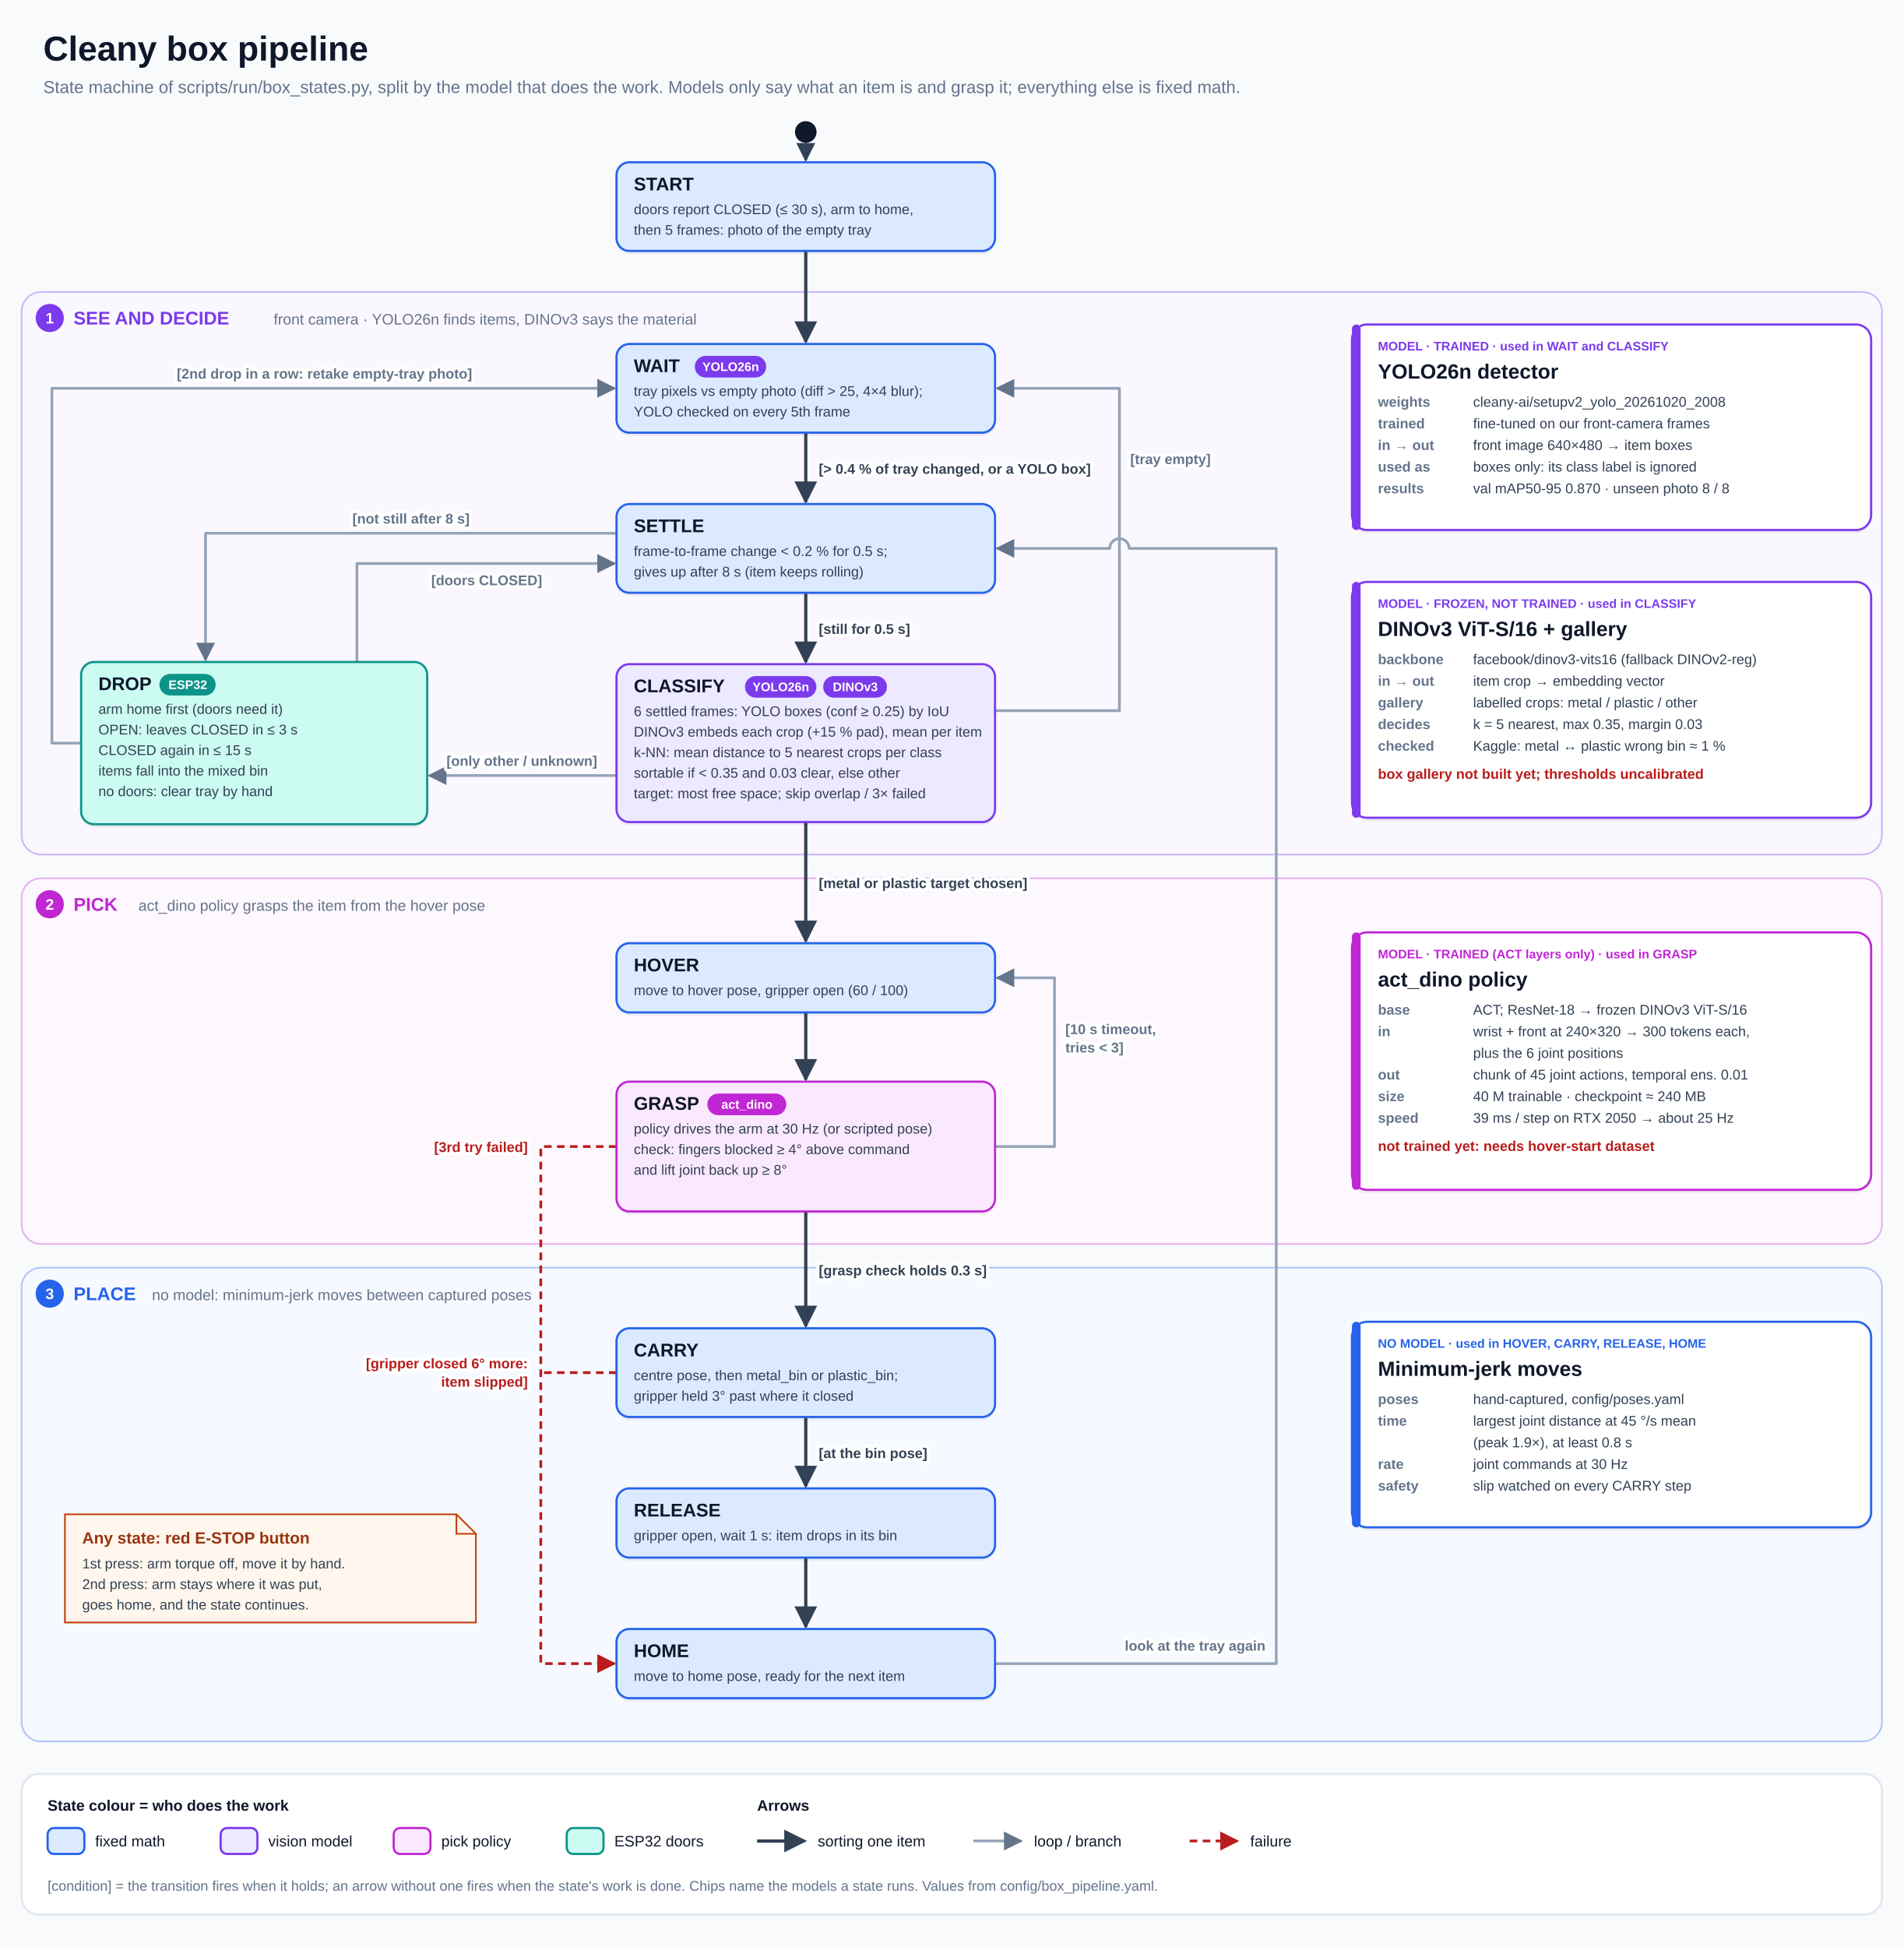
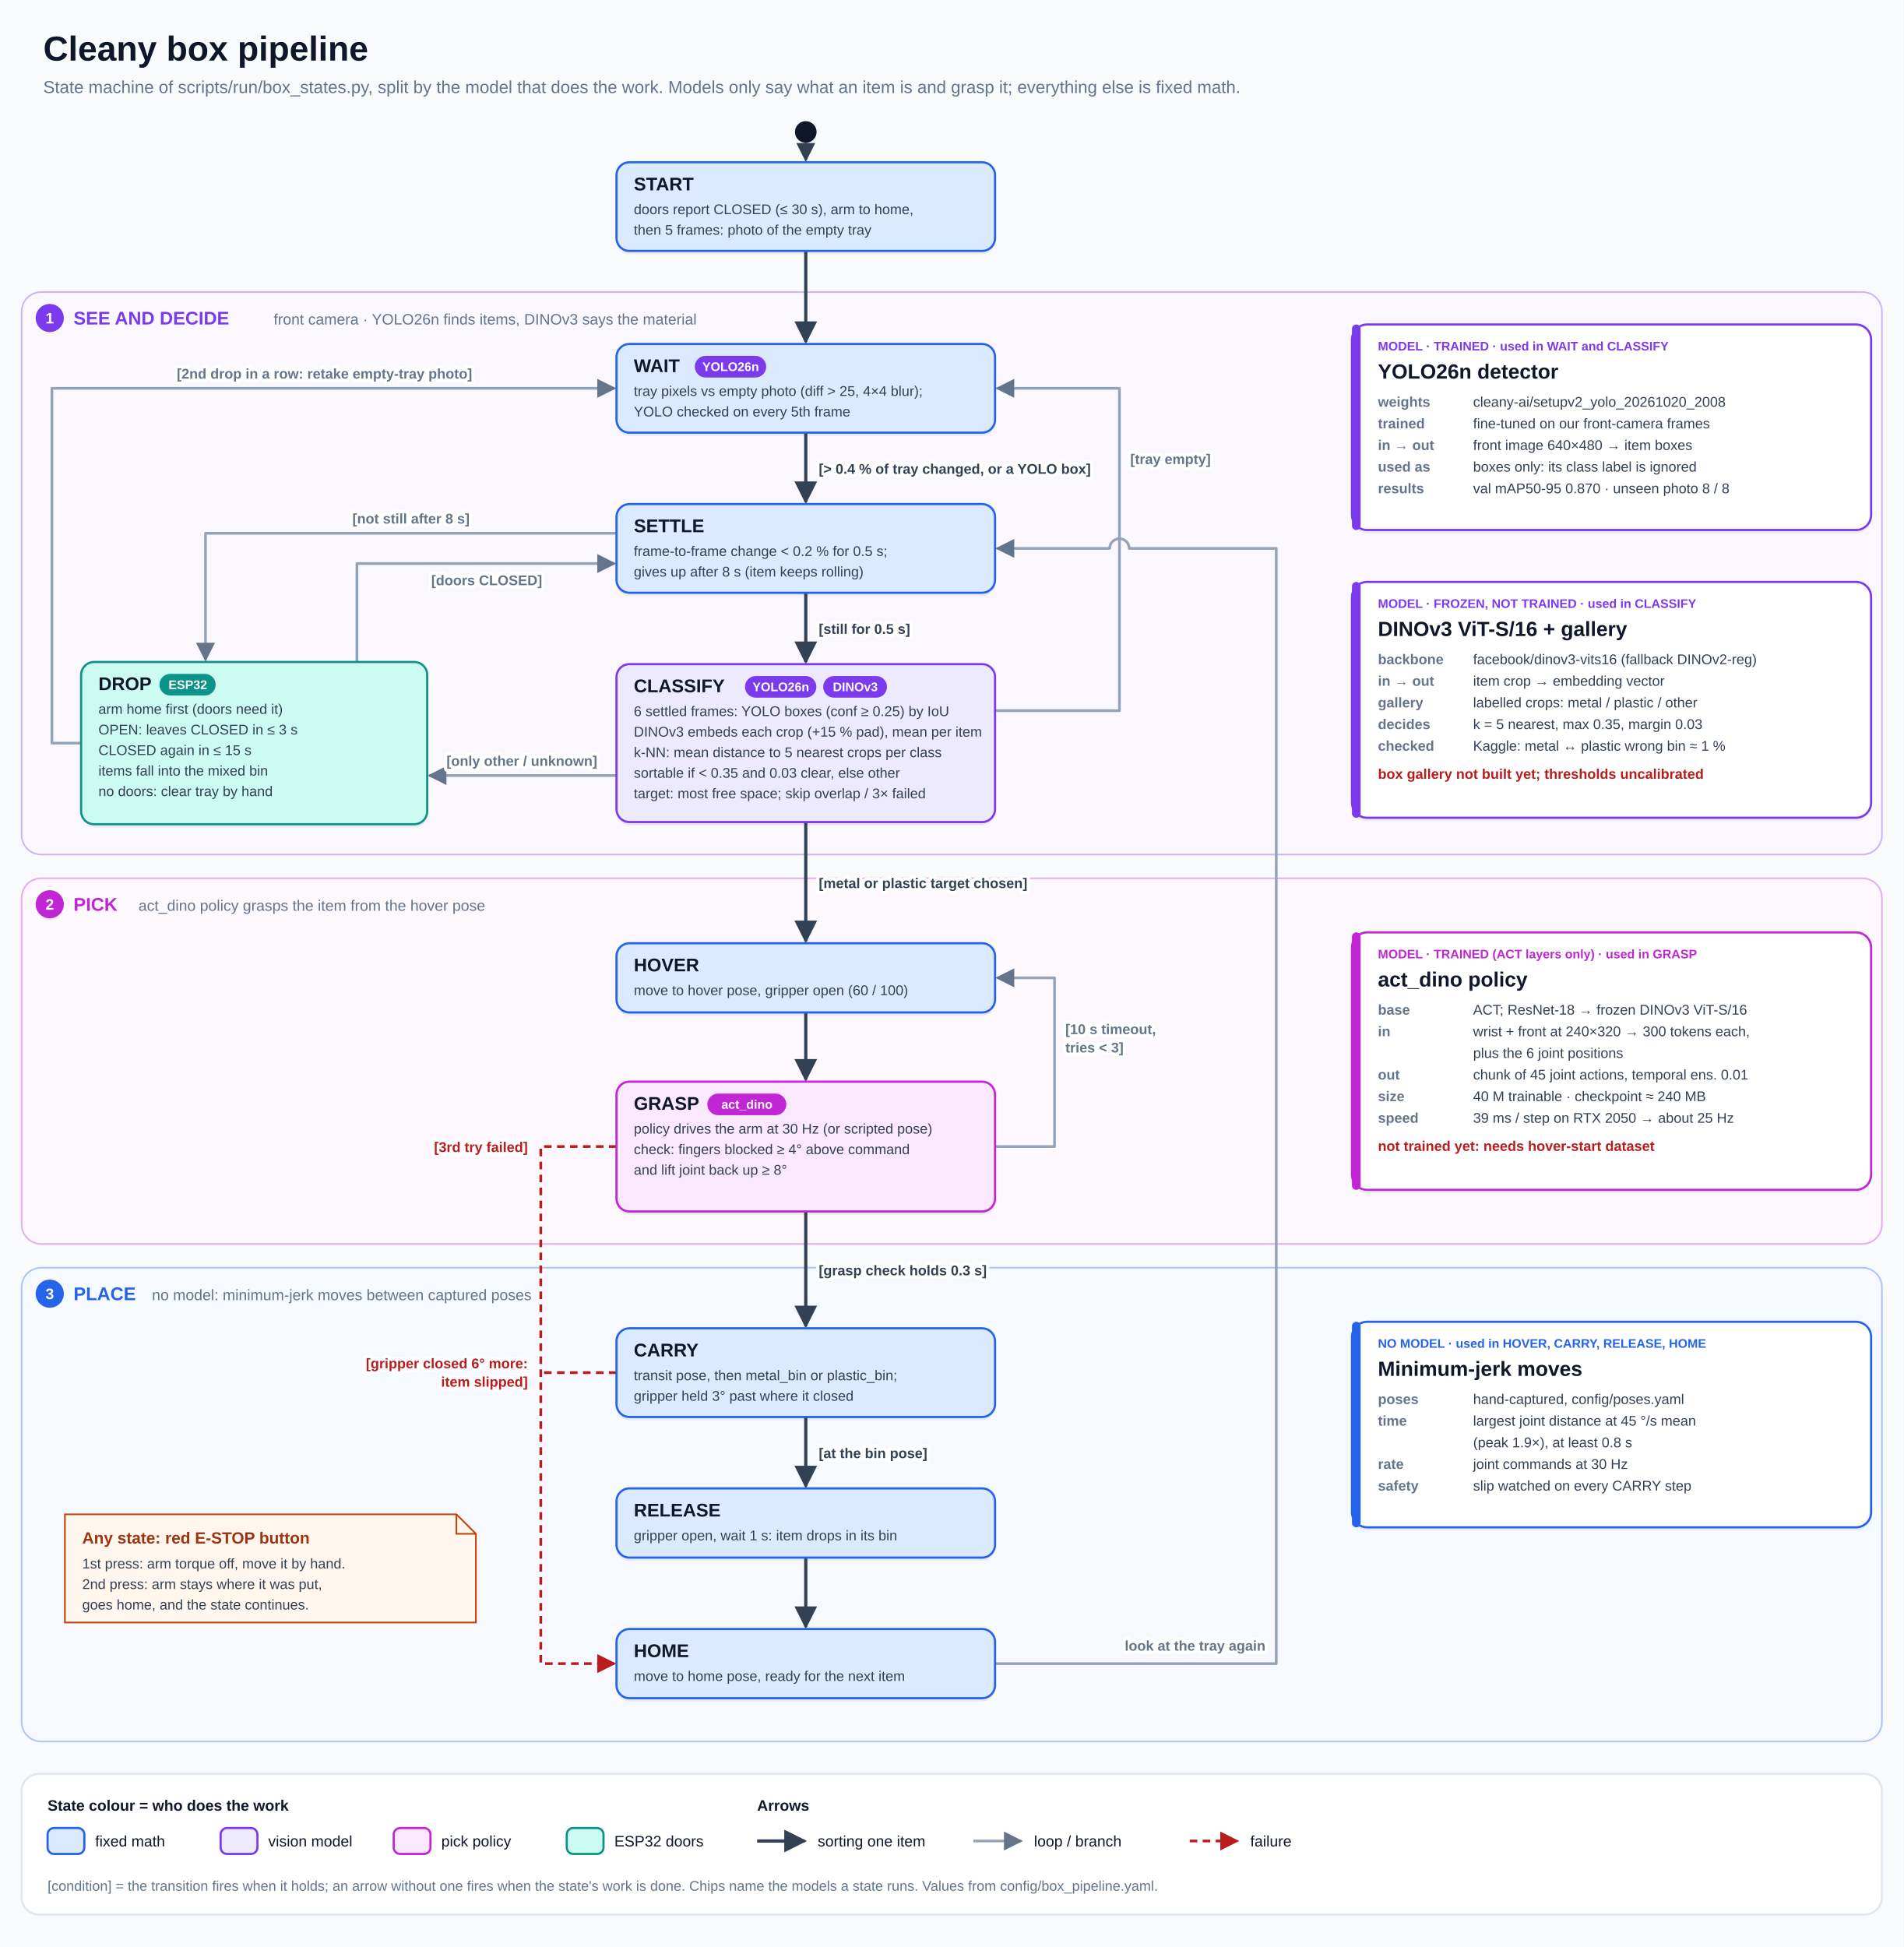
<svg xmlns="http://www.w3.org/2000/svg" viewBox="0 0 1760 1800" width="1760" height="1800" font-family="Arial, 'Liberation Sans', 'Helvetica Neue', Helvetica, sans-serif">
  <defs>
    <marker id="m" viewBox="0 0 10 10" refX="9" refY="5" markerWidth="7" markerHeight="7" orient="auto">
      <path d="M0 0 L10 5 L0 10 Z" fill="#334155" />
    </marker>
    <marker id="l" viewBox="0 0 10 10" refX="9" refY="5" markerWidth="7" markerHeight="7" orient="auto">
      <path d="M0 0 L10 5 L0 10 Z" fill="#64748b" />
    </marker>
    <marker id="f" viewBox="0 0 10 10" refX="9" refY="5" markerWidth="7" markerHeight="7" orient="auto">
      <path d="M0 0 L10 5 L0 10 Z" fill="#b91c1c" />
    </marker>
  </defs>
  <rect width="1760" height="1800" fill="#f8fafc" />
  <text x="40" y="56" font-size="32" font-weight="700" text-anchor="start" fill="#0f172a">Cleany box pipeline</text>
  <text x="40" y="86" font-size="16" font-weight="400" text-anchor="start" fill="#64748b">State machine of scripts/run/box_states.py, split by the model that does the work. Models only say what an item is and grasp it; everything else is fixed math.</text>
  <rect x="20" y="270" width="1720" height="520" rx="18" fill="#faf7ff" stroke="#7c3aed" stroke-opacity="0.35" stroke-width="1.5" />
  <circle cx="46" cy="294" r="13" fill="#7c3aed" />
  <text x="46" y="299" font-size="14" font-weight="700" text-anchor="middle" fill="#ffffff">1</text>
  <text x="68" y="300" font-size="17" font-weight="700" text-anchor="start" fill="#7c3aed">SEE AND DECIDE</text>
  <text x="253.0" y="300" font-size="14" font-weight="400" text-anchor="start" fill="#64748b">front camera · YOLO26n finds items, DINOv3 says the material</text>
  <rect x="20" y="812" width="1720" height="338" rx="18" fill="#fdf7fe" stroke="#c026d3" stroke-opacity="0.35" stroke-width="1.5" />
  <circle cx="46" cy="836" r="13" fill="#c026d3" />
  <text x="46" y="841" font-size="14" font-weight="700" text-anchor="middle" fill="#ffffff">2</text>
  <text x="68" y="842" font-size="17" font-weight="700" text-anchor="start" fill="#c026d3">PICK</text>
  <text x="128.0" y="842" font-size="14" font-weight="400" text-anchor="start" fill="#64748b">act_dino policy grasps the item from the hover pose</text>
  <rect x="20" y="1172" width="1720" height="438" rx="18" fill="#f6f9ff" stroke="#2563eb" stroke-opacity="0.35" stroke-width="1.5" />
  <circle cx="46" cy="1196" r="13" fill="#2563eb" />
  <text x="46" y="1201" font-size="14" font-weight="700" text-anchor="middle" fill="#ffffff">3</text>
  <text x="68" y="1202" font-size="17" font-weight="700" text-anchor="start" fill="#2563eb">PLACE</text>
  <text x="140.5" y="1202" font-size="14" font-weight="400" text-anchor="start" fill="#64748b">no model: minimum-jerk moves between captured poses</text>
  <circle cx="745.0" cy="122" r="10" fill="#0f172a" />
  <path d="M 745.0 132 V 148" fill="none" stroke="#334155" stroke-width="2.5" stroke-linejoin="round" marker-end="url(#m)" />
  <path d="M 745.0 232 V 316" fill="none" stroke="#334155" stroke-width="3" stroke-linejoin="round" marker-end="url(#m)" />
  <path d="M 745.0 400 V 464" fill="none" stroke="#334155" stroke-width="3" stroke-linejoin="round" marker-end="url(#m)" />
  <text x="757.0" y="438.0" font-size="13" font-weight="700" text-anchor="start" fill="#ffffff" stroke="#ffffff" stroke-width="6" stroke-linejoin="round">[&gt; 0.4 % of tray changed, or a YOLO box]</text>
  <text x="757.0" y="438.0" font-size="13" font-weight="700" text-anchor="start" fill="#334155">[&gt; 0.4 % of tray changed, or a YOLO box]</text>
  <path d="M 745.0 548 V 612" fill="none" stroke="#334155" stroke-width="3" stroke-linejoin="round" marker-end="url(#m)" />
  <text x="757.0" y="586.0" font-size="13" font-weight="700" text-anchor="start" fill="#ffffff" stroke="#ffffff" stroke-width="6" stroke-linejoin="round">[still for 0.5 s]</text>
  <text x="757.0" y="586.0" font-size="13" font-weight="700" text-anchor="start" fill="#334155">[still for 0.5 s]</text>
  <path d="M 745.0 760 V 870" fill="none" stroke="#334155" stroke-width="3" stroke-linejoin="round" marker-end="url(#m)" />
  <text x="757.0" y="821.0" font-size="13" font-weight="700" text-anchor="start" fill="#ffffff" stroke="#ffffff" stroke-width="6" stroke-linejoin="round">[metal or plastic target chosen]</text>
  <text x="757.0" y="821.0" font-size="13" font-weight="700" text-anchor="start" fill="#334155">[metal or plastic target chosen]</text>
  <path d="M 745.0 936 V 998" fill="none" stroke="#334155" stroke-width="3" stroke-linejoin="round" marker-end="url(#m)" />
  <path d="M 745.0 1120 V 1226" fill="none" stroke="#334155" stroke-width="3" stroke-linejoin="round" marker-end="url(#m)" />
  <text x="757.0" y="1179.0" font-size="13" font-weight="700" text-anchor="start" fill="#ffffff" stroke="#ffffff" stroke-width="6" stroke-linejoin="round">[grasp check holds 0.3 s]</text>
  <text x="757.0" y="1179.0" font-size="13" font-weight="700" text-anchor="start" fill="#334155">[grasp check holds 0.3 s]</text>
  <path d="M 745.0 1310 V 1374" fill="none" stroke="#334155" stroke-width="3" stroke-linejoin="round" marker-end="url(#m)" />
  <text x="757.0" y="1348.0" font-size="13" font-weight="700" text-anchor="start" fill="#ffffff" stroke="#ffffff" stroke-width="6" stroke-linejoin="round">[at the bin pose]</text>
  <text x="757.0" y="1348.0" font-size="13" font-weight="700" text-anchor="start" fill="#334155">[at the bin pose]</text>
  <path d="M 745.0 1440 V 1504" fill="none" stroke="#334155" stroke-width="3" stroke-linejoin="round" marker-end="url(#m)" />
  <path d="M 920 657.0 H 1035 V 359.0 H 922" fill="none" stroke="#94a3b8" stroke-width="2.5" stroke-linejoin="round" marker-end="url(#l)" />
  <text x="1045" y="429.0" font-size="13" font-weight="700" text-anchor="start" fill="#ffffff" stroke="#ffffff" stroke-width="6" stroke-linejoin="round">[tray empty]</text>
  <text x="1045" y="429.0" font-size="13" font-weight="700" text-anchor="start" fill="#64748b">[tray empty]</text>
  <path d="M 920 1060.0 H 975 V 904.0 H 922" fill="none" stroke="#94a3b8" stroke-width="2.5" stroke-linejoin="round" marker-end="url(#l)" />
  <text x="985" y="956.0" font-size="13" font-weight="700" text-anchor="start" fill="#ffffff" stroke="#ffffff" stroke-width="6" stroke-linejoin="round">[10 s timeout,</text>
  <text x="985" y="956.0" font-size="13" font-weight="700" text-anchor="start" fill="#64748b">[10 s timeout,</text>
  <text x="985" y="973.0" font-size="13" font-weight="700" text-anchor="start" fill="#ffffff" stroke="#ffffff" stroke-width="6" stroke-linejoin="round"> tries &lt; 3]</text>
  <text x="985" y="973.0" font-size="13" font-weight="700" text-anchor="start" fill="#64748b"> tries &lt; 3]</text>
  <path d="M 920 1538.0 H 1180 V 507.0 H 1044 A 9 9 0 0 0 1026 507.0 H 922" fill="none" stroke="#94a3b8" stroke-width="2.5" stroke-linejoin="round" marker-end="url(#l)" />
  <text x="1170" y="1526.0" font-size="13" font-weight="700" text-anchor="end" fill="#ffffff" stroke="#ffffff" stroke-width="6" stroke-linejoin="round">look at the tray again</text>
  <text x="1170" y="1526.0" font-size="13" font-weight="700" text-anchor="end" fill="#64748b">look at the tray again</text>
  <path d="M 570 1060.0 H 500 V 1538.0 H 568" fill="none" stroke="#b91c1c" stroke-width="2.5" stroke-linejoin="round" stroke-dasharray="7 5" marker-end="url(#f)" />
  <path d="M 570 1269.0 H 500" fill="none" stroke="#b91c1c" stroke-width="2.5" stroke-linejoin="round" stroke-dasharray="7 5" />
  <text x="488" y="1065.0" font-size="13" font-weight="700" text-anchor="end" fill="#ffffff" stroke="#ffffff" stroke-width="6" stroke-linejoin="round">[3rd try failed]</text>
  <text x="488" y="1065.0" font-size="13" font-weight="700" text-anchor="end" fill="#b91c1c">[3rd try failed]</text>
  <text x="488" y="1265.0" font-size="13" font-weight="700" text-anchor="end" fill="#ffffff" stroke="#ffffff" stroke-width="6" stroke-linejoin="round">[gripper closed 6° more:</text>
  <text x="488" y="1265.0" font-size="13" font-weight="700" text-anchor="end" fill="#b91c1c">[gripper closed 6° more:</text>
  <text x="488" y="1282.0" font-size="13" font-weight="700" text-anchor="end" fill="#ffffff" stroke="#ffffff" stroke-width="6" stroke-linejoin="round"> item slipped]</text>
  <text x="488" y="1282.0" font-size="13" font-weight="700" text-anchor="end" fill="#b91c1c"> item slipped]</text>
  <path d="M 570 717.0 H 397" fill="none" stroke="#94a3b8" stroke-width="2.5" stroke-linejoin="round" marker-end="url(#l)" />
  <text x="482.5" y="708.0" font-size="13" font-weight="700" text-anchor="middle" fill="#ffffff" stroke="#ffffff" stroke-width="6" stroke-linejoin="round">[only other / unknown]</text>
  <text x="482.5" y="708.0" font-size="13" font-weight="700" text-anchor="middle" fill="#64748b">[only other / unknown]</text>
  <path d="M 570 493.0 H 190 V 610" fill="none" stroke="#94a3b8" stroke-width="2.5" stroke-linejoin="round" marker-end="url(#l)" />
  <text x="380" y="484.0" font-size="13" font-weight="700" text-anchor="middle" fill="#ffffff" stroke="#ffffff" stroke-width="6" stroke-linejoin="round">[not still after 8 s]</text>
  <text x="380" y="484.0" font-size="13" font-weight="700" text-anchor="middle" fill="#64748b">[not still after 8 s]</text>
  <path d="M 330 612 V 521.0 H 568" fill="none" stroke="#94a3b8" stroke-width="2.5" stroke-linejoin="round" marker-end="url(#l)" />
  <text x="450" y="541.0" font-size="13" font-weight="700" text-anchor="middle" fill="#ffffff" stroke="#ffffff" stroke-width="6" stroke-linejoin="round">[doors CLOSED]</text>
  <text x="450" y="541.0" font-size="13" font-weight="700" text-anchor="middle" fill="#64748b">[doors CLOSED]</text>
  <path d="M 75 687.0 H 48 V 359.0 H 568" fill="none" stroke="#94a3b8" stroke-width="2.5" stroke-linejoin="round" marker-end="url(#l)" />
  <text x="300" y="350.0" font-size="13" font-weight="700" text-anchor="middle" fill="#ffffff" stroke="#ffffff" stroke-width="6" stroke-linejoin="round">[2nd drop in a row: retake empty-tray photo]</text>
  <text x="300" y="350.0" font-size="13" font-weight="700" text-anchor="middle" fill="#64748b">[2nd drop in a row: retake empty-tray photo]</text>
  <rect x="570" y="153" width="350" height="82" rx="12" fill="#0f172a" opacity="0.06" />
  <rect x="570" y="150" width="350" height="82" rx="12" fill="#dbeafe" stroke="#2563eb" stroke-width="2" />
  <text x="586" y="176" font-size="17" font-weight="700" text-anchor="start" fill="#0f172a">START</text>
  <text x="586" y="198" font-size="13" font-weight="400" text-anchor="start" fill="#334155">doors report CLOSED (≤ 30 s), arm to home,</text>
  <text x="586" y="217" font-size="13" font-weight="400" text-anchor="start" fill="#334155">then 5 frames: photo of the empty tray</text>
  <rect x="570" y="321" width="350" height="82" rx="12" fill="#0f172a" opacity="0.06" />
  <rect x="570" y="318" width="350" height="82" rx="12" fill="#dbeafe" stroke="#2563eb" stroke-width="2" />
  <text x="586" y="344" font-size="17" font-weight="700" text-anchor="start" fill="#0f172a">WAIT</text>
  <rect x="642.4" y="329" width="66" height="20" rx="10" fill="#7c3aed" />
  <text x="675.55" y="343" font-size="11.5" font-weight="700" text-anchor="middle" fill="#ffffff">YOLO26n</text>
  <text x="586" y="366" font-size="13" font-weight="400" text-anchor="start" fill="#334155">tray pixels vs empty photo (diff &gt; 25, 4×4 blur);</text>
  <text x="586" y="385" font-size="13" font-weight="400" text-anchor="start" fill="#334155">YOLO checked on every 5th frame</text>
  <rect x="570" y="469" width="350" height="82" rx="12" fill="#0f172a" opacity="0.06" />
  <rect x="570" y="466" width="350" height="82" rx="12" fill="#dbeafe" stroke="#2563eb" stroke-width="2" />
  <text x="586" y="492" font-size="17" font-weight="700" text-anchor="start" fill="#0f172a">SETTLE</text>
  <text x="586" y="514" font-size="13" font-weight="400" text-anchor="start" fill="#334155">frame-to-frame change &lt; 0.2 % for 0.5 s;</text>
  <text x="586" y="533" font-size="13" font-weight="400" text-anchor="start" fill="#334155">gives up after 8 s (item keeps rolling)</text>
  <rect x="570" y="617" width="350" height="146" rx="12" fill="#0f172a" opacity="0.06" />
  <rect x="570" y="614" width="350" height="146" rx="12" fill="#ede9fe" stroke="#7c3aed" stroke-width="2" />
  <text x="586" y="640" font-size="17" font-weight="700" text-anchor="start" fill="#0f172a">CLASSIFY</text>
  <rect x="688.8" y="625" width="66" height="20" rx="10" fill="#7c3aed" />
  <text x="721.95" y="639" font-size="11.5" font-weight="700" text-anchor="middle" fill="#ffffff">YOLO26n</text>
  <rect x="761.1" y="625" width="59" height="20" rx="10" fill="#7c3aed" />
  <text x="790.8" y="639" font-size="11.5" font-weight="700" text-anchor="middle" fill="#ffffff">DINOv3</text>
  <text x="586" y="662" font-size="13" font-weight="400" text-anchor="start" fill="#334155">6 settled frames: YOLO boxes (conf ≥ 0.25) by IoU</text>
  <text x="586" y="681" font-size="13" font-weight="400" text-anchor="start" fill="#334155">DINOv3 embeds each crop (+15 % pad), mean per item</text>
  <text x="586" y="700" font-size="13" font-weight="400" text-anchor="start" fill="#334155">k-NN: mean distance to 5 nearest crops per class</text>
  <text x="586" y="719" font-size="13" font-weight="400" text-anchor="start" fill="#334155">sortable if &lt; 0.35 and 0.03 clear, else other</text>
  <text x="586" y="738" font-size="13" font-weight="400" text-anchor="start" fill="#334155">target: most free space; skip overlap / 3× failed</text>
  <rect x="570" y="875" width="350" height="64" rx="12" fill="#0f172a" opacity="0.06" />
  <rect x="570" y="872" width="350" height="64" rx="12" fill="#dbeafe" stroke="#2563eb" stroke-width="2" />
  <text x="586" y="898" font-size="17" font-weight="700" text-anchor="start" fill="#0f172a">HOVER</text>
  <text x="586" y="920" font-size="13" font-weight="400" text-anchor="start" fill="#334155">move to hover pose, gripper open (60 / 100)</text>
  <rect x="570" y="1003" width="350" height="120" rx="12" fill="#0f172a" opacity="0.06" />
  <rect x="570" y="1000" width="350" height="120" rx="12" fill="#fae8ff" stroke="#c026d3" stroke-width="2" />
  <text x="586" y="1026" font-size="17" font-weight="700" text-anchor="start" fill="#0f172a">GRASP</text>
  <rect x="654.0" y="1011" width="73" height="20" rx="10" fill="#c026d3" />
  <text x="690.6" y="1025" font-size="11.5" font-weight="700" text-anchor="middle" fill="#ffffff">act_dino</text>
  <text x="586" y="1048" font-size="13" font-weight="400" text-anchor="start" fill="#334155">policy drives the arm at 30 Hz (or scripted pose)</text>
  <text x="586" y="1067" font-size="13" font-weight="400" text-anchor="start" fill="#334155">check: fingers blocked ≥ 4° above command</text>
  <text x="586" y="1086" font-size="13" font-weight="400" text-anchor="start" fill="#334155">and lift joint back up ≥ 8°</text>
  <rect x="570" y="1231" width="350" height="82" rx="12" fill="#0f172a" opacity="0.06" />
  <rect x="570" y="1228" width="350" height="82" rx="12" fill="#dbeafe" stroke="#2563eb" stroke-width="2" />
  <text x="586" y="1254" font-size="17" font-weight="700" text-anchor="start" fill="#0f172a">CARRY</text>
-   <text x="586" y="1276" font-size="13" font-weight="400" text-anchor="start" fill="#334155">centre pose, then metal_bin or plastic_bin;</text>
+   <text x="586" y="1276" font-size="13" font-weight="400" text-anchor="start" fill="#334155">transit pose, then metal_bin or plastic_bin;</text>
  <text x="586" y="1295" font-size="13" font-weight="400" text-anchor="start" fill="#334155">gripper held 3° past where it closed</text>
  <rect x="570" y="1379" width="350" height="64" rx="12" fill="#0f172a" opacity="0.06" />
  <rect x="570" y="1376" width="350" height="64" rx="12" fill="#dbeafe" stroke="#2563eb" stroke-width="2" />
  <text x="586" y="1402" font-size="17" font-weight="700" text-anchor="start" fill="#0f172a">RELEASE</text>
  <text x="586" y="1424" font-size="13" font-weight="400" text-anchor="start" fill="#334155">gripper open, wait 1 s: item drops in its bin</text>
  <rect x="570" y="1509" width="350" height="64" rx="12" fill="#0f172a" opacity="0.06" />
  <rect x="570" y="1506" width="350" height="64" rx="12" fill="#dbeafe" stroke="#2563eb" stroke-width="2" />
  <text x="586" y="1532" font-size="17" font-weight="700" text-anchor="start" fill="#0f172a">HOME</text>
  <text x="586" y="1554" font-size="13" font-weight="400" text-anchor="start" fill="#334155">move to home pose, ready for the next item</text>
  <rect x="75" y="615" width="320" height="150" rx="12" fill="#0f172a" opacity="0.06" />
  <rect x="75" y="612" width="320" height="150" rx="12" fill="#ccfbf1" stroke="#0d9488" stroke-width="2" />
  <text x="91" y="638" font-size="17" font-weight="700" text-anchor="start" fill="#0f172a">DROP</text>
  <rect x="147.4" y="623" width="52" height="20" rx="10" fill="#0d9488" />
  <text x="173.65" y="637" font-size="11.5" font-weight="700" text-anchor="middle" fill="#ffffff">ESP32</text>
  <text x="91" y="660" font-size="13" font-weight="400" text-anchor="start" fill="#334155">arm home first (doors need it)</text>
  <text x="91" y="679" font-size="13" font-weight="400" text-anchor="start" fill="#334155">OPEN: leaves CLOSED in ≤ 3 s</text>
  <text x="91" y="698" font-size="13" font-weight="400" text-anchor="start" fill="#334155">CLOSED again in ≤ 15 s</text>
  <text x="91" y="717" font-size="13" font-weight="400" text-anchor="start" fill="#334155">items fall into the mixed bin</text>
  <text x="91" y="736" font-size="13" font-weight="400" text-anchor="start" fill="#334155">no doors: clear tray by hand</text>
  <path d="M 60 1400 H 422 L 440 1418 V 1500 H 60 Z" fill="#fff7ed" stroke="#c2410c" stroke-width="1.5" />
  <path d="M 422 1400 V 1418 H 440" fill="none" stroke="#c2410c" stroke-width="1.5" />
  <text x="76" y="1427" font-size="15" font-weight="700" text-anchor="start" fill="#9a3412">Any state: red E-STOP button</text>
  <text x="76" y="1450" font-size="13" font-weight="400" text-anchor="start" fill="#334155">1st press: arm torque off, move it by hand.</text>
  <text x="76" y="1469" font-size="13" font-weight="400" text-anchor="start" fill="#334155">2nd press: arm stays where it was put,</text>
  <text x="76" y="1488" font-size="13" font-weight="400" text-anchor="start" fill="#334155">goes home, and the state continues.</text>
  <rect x="1250" y="303" width="480" height="190" rx="14" fill="#0f172a" opacity="0.06" />
  <rect x="1250" y="300" width="480" height="190" rx="14" fill="#ffffff" stroke="#7c3aed" stroke-width="2" />
  <rect x="1250" y="300" width="8" height="190" rx="4" fill="#7c3aed" />
  <text x="1274" y="324" font-size="11.5" font-weight="700" text-anchor="start" fill="#7c3aed">MODEL · TRAINED · used in WAIT and CLASSIFY</text>
  <text x="1274" y="350" font-size="19" font-weight="700" text-anchor="start" fill="#0f172a">YOLO26n detector</text>
  <text x="1274" y="376" font-size="13" font-weight="700" text-anchor="start" fill="#64748b">weights</text>
  <text x="1362" y="376" font-size="13" font-weight="400" text-anchor="start" fill="#334155">cleany-ai/setupv2_yolo_20261020_2008</text>
  <text x="1274" y="396" font-size="13" font-weight="700" text-anchor="start" fill="#64748b">trained</text>
  <text x="1362" y="396" font-size="13" font-weight="400" text-anchor="start" fill="#334155">fine-tuned on our front-camera frames</text>
  <text x="1274" y="416" font-size="13" font-weight="700" text-anchor="start" fill="#64748b">in → out</text>
  <text x="1362" y="416" font-size="13" font-weight="400" text-anchor="start" fill="#334155">front image 640×480 → item boxes</text>
  <text x="1274" y="436" font-size="13" font-weight="700" text-anchor="start" fill="#64748b">used as</text>
  <text x="1362" y="436" font-size="13" font-weight="400" text-anchor="start" fill="#334155">boxes only: its class label is ignored</text>
  <text x="1274" y="456" font-size="13" font-weight="700" text-anchor="start" fill="#64748b">results</text>
  <text x="1362" y="456" font-size="13" font-weight="400" text-anchor="start" fill="#334155">val mAP50-95 0.870 · unseen photo 8 / 8</text>
  <rect x="1250" y="541" width="480" height="218" rx="14" fill="#0f172a" opacity="0.06" />
  <rect x="1250" y="538" width="480" height="218" rx="14" fill="#ffffff" stroke="#7c3aed" stroke-width="2" />
  <rect x="1250" y="538" width="8" height="218" rx="4" fill="#7c3aed" />
  <text x="1274" y="562" font-size="11.5" font-weight="700" text-anchor="start" fill="#7c3aed">MODEL · FROZEN, NOT TRAINED · used in CLASSIFY</text>
  <text x="1274" y="588" font-size="19" font-weight="700" text-anchor="start" fill="#0f172a">DINOv3 ViT-S/16 + gallery</text>
  <text x="1274" y="614" font-size="13" font-weight="700" text-anchor="start" fill="#64748b">backbone</text>
  <text x="1362" y="614" font-size="13" font-weight="400" text-anchor="start" fill="#334155">facebook/dinov3-vits16 (fallback DINOv2-reg)</text>
  <text x="1274" y="634" font-size="13" font-weight="700" text-anchor="start" fill="#64748b">in → out</text>
  <text x="1362" y="634" font-size="13" font-weight="400" text-anchor="start" fill="#334155">item crop → embedding vector</text>
  <text x="1274" y="654" font-size="13" font-weight="700" text-anchor="start" fill="#64748b">gallery</text>
  <text x="1362" y="654" font-size="13" font-weight="400" text-anchor="start" fill="#334155">labelled crops: metal / plastic / other</text>
  <text x="1274" y="674" font-size="13" font-weight="700" text-anchor="start" fill="#64748b">decides</text>
  <text x="1362" y="674" font-size="13" font-weight="400" text-anchor="start" fill="#334155">k = 5 nearest, max 0.35, margin 0.03</text>
  <text x="1274" y="694" font-size="13" font-weight="700" text-anchor="start" fill="#64748b">checked</text>
  <text x="1362" y="694" font-size="13" font-weight="400" text-anchor="start" fill="#334155">Kaggle: metal ↔ plastic wrong bin ≈ 1 %</text>
  <text x="1274" y="720" font-size="13" font-weight="700" text-anchor="start" fill="#b91c1c">box gallery not built yet; thresholds uncalibrated</text>
  <rect x="1250" y="865" width="480" height="238" rx="14" fill="#0f172a" opacity="0.06" />
  <rect x="1250" y="862" width="480" height="238" rx="14" fill="#ffffff" stroke="#c026d3" stroke-width="2" />
  <rect x="1250" y="862" width="8" height="238" rx="4" fill="#c026d3" />
  <text x="1274" y="886" font-size="11.5" font-weight="700" text-anchor="start" fill="#c026d3">MODEL · TRAINED (ACT layers only) · used in GRASP</text>
  <text x="1274" y="912" font-size="19" font-weight="700" text-anchor="start" fill="#0f172a">act_dino policy</text>
  <text x="1274" y="938" font-size="13" font-weight="700" text-anchor="start" fill="#64748b">base</text>
  <text x="1362" y="938" font-size="13" font-weight="400" text-anchor="start" fill="#334155">ACT; ResNet-18 → frozen DINOv3 ViT-S/16</text>
  <text x="1274" y="958" font-size="13" font-weight="700" text-anchor="start" fill="#64748b">in</text>
  <text x="1362" y="958" font-size="13" font-weight="400" text-anchor="start" fill="#334155">wrist + front at 240×320 → 300 tokens each,</text>
  <text x="1274" y="978" font-size="13" font-weight="700" text-anchor="start" fill="#64748b" />
  <text x="1362" y="978" font-size="13" font-weight="400" text-anchor="start" fill="#334155">plus the 6 joint positions</text>
  <text x="1274" y="998" font-size="13" font-weight="700" text-anchor="start" fill="#64748b">out</text>
  <text x="1362" y="998" font-size="13" font-weight="400" text-anchor="start" fill="#334155">chunk of 45 joint actions, temporal ens. 0.01</text>
  <text x="1274" y="1018" font-size="13" font-weight="700" text-anchor="start" fill="#64748b">size</text>
  <text x="1362" y="1018" font-size="13" font-weight="400" text-anchor="start" fill="#334155">40 M trainable · checkpoint ≈ 240 MB</text>
  <text x="1274" y="1038" font-size="13" font-weight="700" text-anchor="start" fill="#64748b">speed</text>
  <text x="1362" y="1038" font-size="13" font-weight="400" text-anchor="start" fill="#334155">39 ms / step on RTX 2050 → about 25 Hz</text>
  <text x="1274" y="1064" font-size="13" font-weight="700" text-anchor="start" fill="#b91c1c">not trained yet: needs hover-start dataset</text>
  <rect x="1250" y="1225" width="480" height="190" rx="14" fill="#0f172a" opacity="0.06" />
  <rect x="1250" y="1222" width="480" height="190" rx="14" fill="#ffffff" stroke="#2563eb" stroke-width="2" />
  <rect x="1250" y="1222" width="8" height="190" rx="4" fill="#2563eb" />
  <text x="1274" y="1246" font-size="11.5" font-weight="700" text-anchor="start" fill="#2563eb">NO MODEL · used in HOVER, CARRY, RELEASE, HOME</text>
  <text x="1274" y="1272" font-size="19" font-weight="700" text-anchor="start" fill="#0f172a">Minimum-jerk moves</text>
  <text x="1274" y="1298" font-size="13" font-weight="700" text-anchor="start" fill="#64748b">poses</text>
  <text x="1362" y="1298" font-size="13" font-weight="400" text-anchor="start" fill="#334155">hand-captured, config/poses.yaml</text>
  <text x="1274" y="1318" font-size="13" font-weight="700" text-anchor="start" fill="#64748b">time</text>
  <text x="1362" y="1318" font-size="13" font-weight="400" text-anchor="start" fill="#334155">largest joint distance at 45 °/s mean</text>
  <text x="1274" y="1338" font-size="13" font-weight="700" text-anchor="start" fill="#64748b" />
  <text x="1362" y="1338" font-size="13" font-weight="400" text-anchor="start" fill="#334155">(peak 1.9×), at least 0.8 s</text>
  <text x="1274" y="1358" font-size="13" font-weight="700" text-anchor="start" fill="#64748b">rate</text>
  <text x="1362" y="1358" font-size="13" font-weight="400" text-anchor="start" fill="#334155">joint commands at 30 Hz</text>
  <text x="1274" y="1378" font-size="13" font-weight="700" text-anchor="start" fill="#64748b">safety</text>
  <text x="1362" y="1378" font-size="13" font-weight="400" text-anchor="start" fill="#334155">slip watched on every CARRY step</text>
  <rect x="20" y="1640" width="1720" height="130" rx="16" fill="#ffffff" stroke="#e2e8f0" stroke-width="2" />
  <text x="44" y="1674" font-size="14" font-weight="700" text-anchor="start" fill="#0f172a">State colour = who does the work</text>
  <rect x="44" y="1690" width="34" height="24" rx="6" fill="#dbeafe" stroke="#2563eb" stroke-width="2" />
  <text x="88" y="1707" font-size="14" font-weight="400" text-anchor="start" fill="#0f172a">fixed math</text>
  <rect x="204" y="1690" width="34" height="24" rx="6" fill="#ede9fe" stroke="#7c3aed" stroke-width="2" />
  <text x="248" y="1707" font-size="14" font-weight="400" text-anchor="start" fill="#0f172a">vision model</text>
  <rect x="364" y="1690" width="34" height="24" rx="6" fill="#fae8ff" stroke="#c026d3" stroke-width="2" />
  <text x="408" y="1707" font-size="14" font-weight="400" text-anchor="start" fill="#0f172a">pick policy</text>
  <rect x="524" y="1690" width="34" height="24" rx="6" fill="#ccfbf1" stroke="#0d9488" stroke-width="2" />
  <text x="568" y="1707" font-size="14" font-weight="400" text-anchor="start" fill="#0f172a">ESP32 doors</text>
  <text x="700" y="1674" font-size="14" font-weight="700" text-anchor="start" fill="#0f172a">Arrows</text>
  <path d="M 700 1702 H 744" fill="none" stroke="#334155" stroke-width="3" stroke-linejoin="round" marker-end="url(#m)" />
  <text x="756" y="1707" font-size="14" font-weight="400" text-anchor="start" fill="#0f172a">sorting one item</text>
  <path d="M 900 1702 H 944" fill="none" stroke="#94a3b8" stroke-width="2.5" stroke-linejoin="round" marker-end="url(#l)" />
  <text x="956" y="1707" font-size="14" font-weight="400" text-anchor="start" fill="#0f172a">loop / branch</text>
  <path d="M 1100 1702 H 1144" fill="none" stroke="#b91c1c" stroke-width="2.5" stroke-linejoin="round" stroke-dasharray="7 5" marker-end="url(#f)" />
  <text x="1156" y="1707" font-size="14" font-weight="400" text-anchor="start" fill="#0f172a">failure</text>
  <text x="44" y="1748" font-size="13" font-weight="400" text-anchor="start" fill="#64748b">[condition] = the transition fires when it holds; an arrow without one fires when the state's work is done. Chips name the models a state runs. Values from config/box_pipeline.yaml.</text>
</svg>
